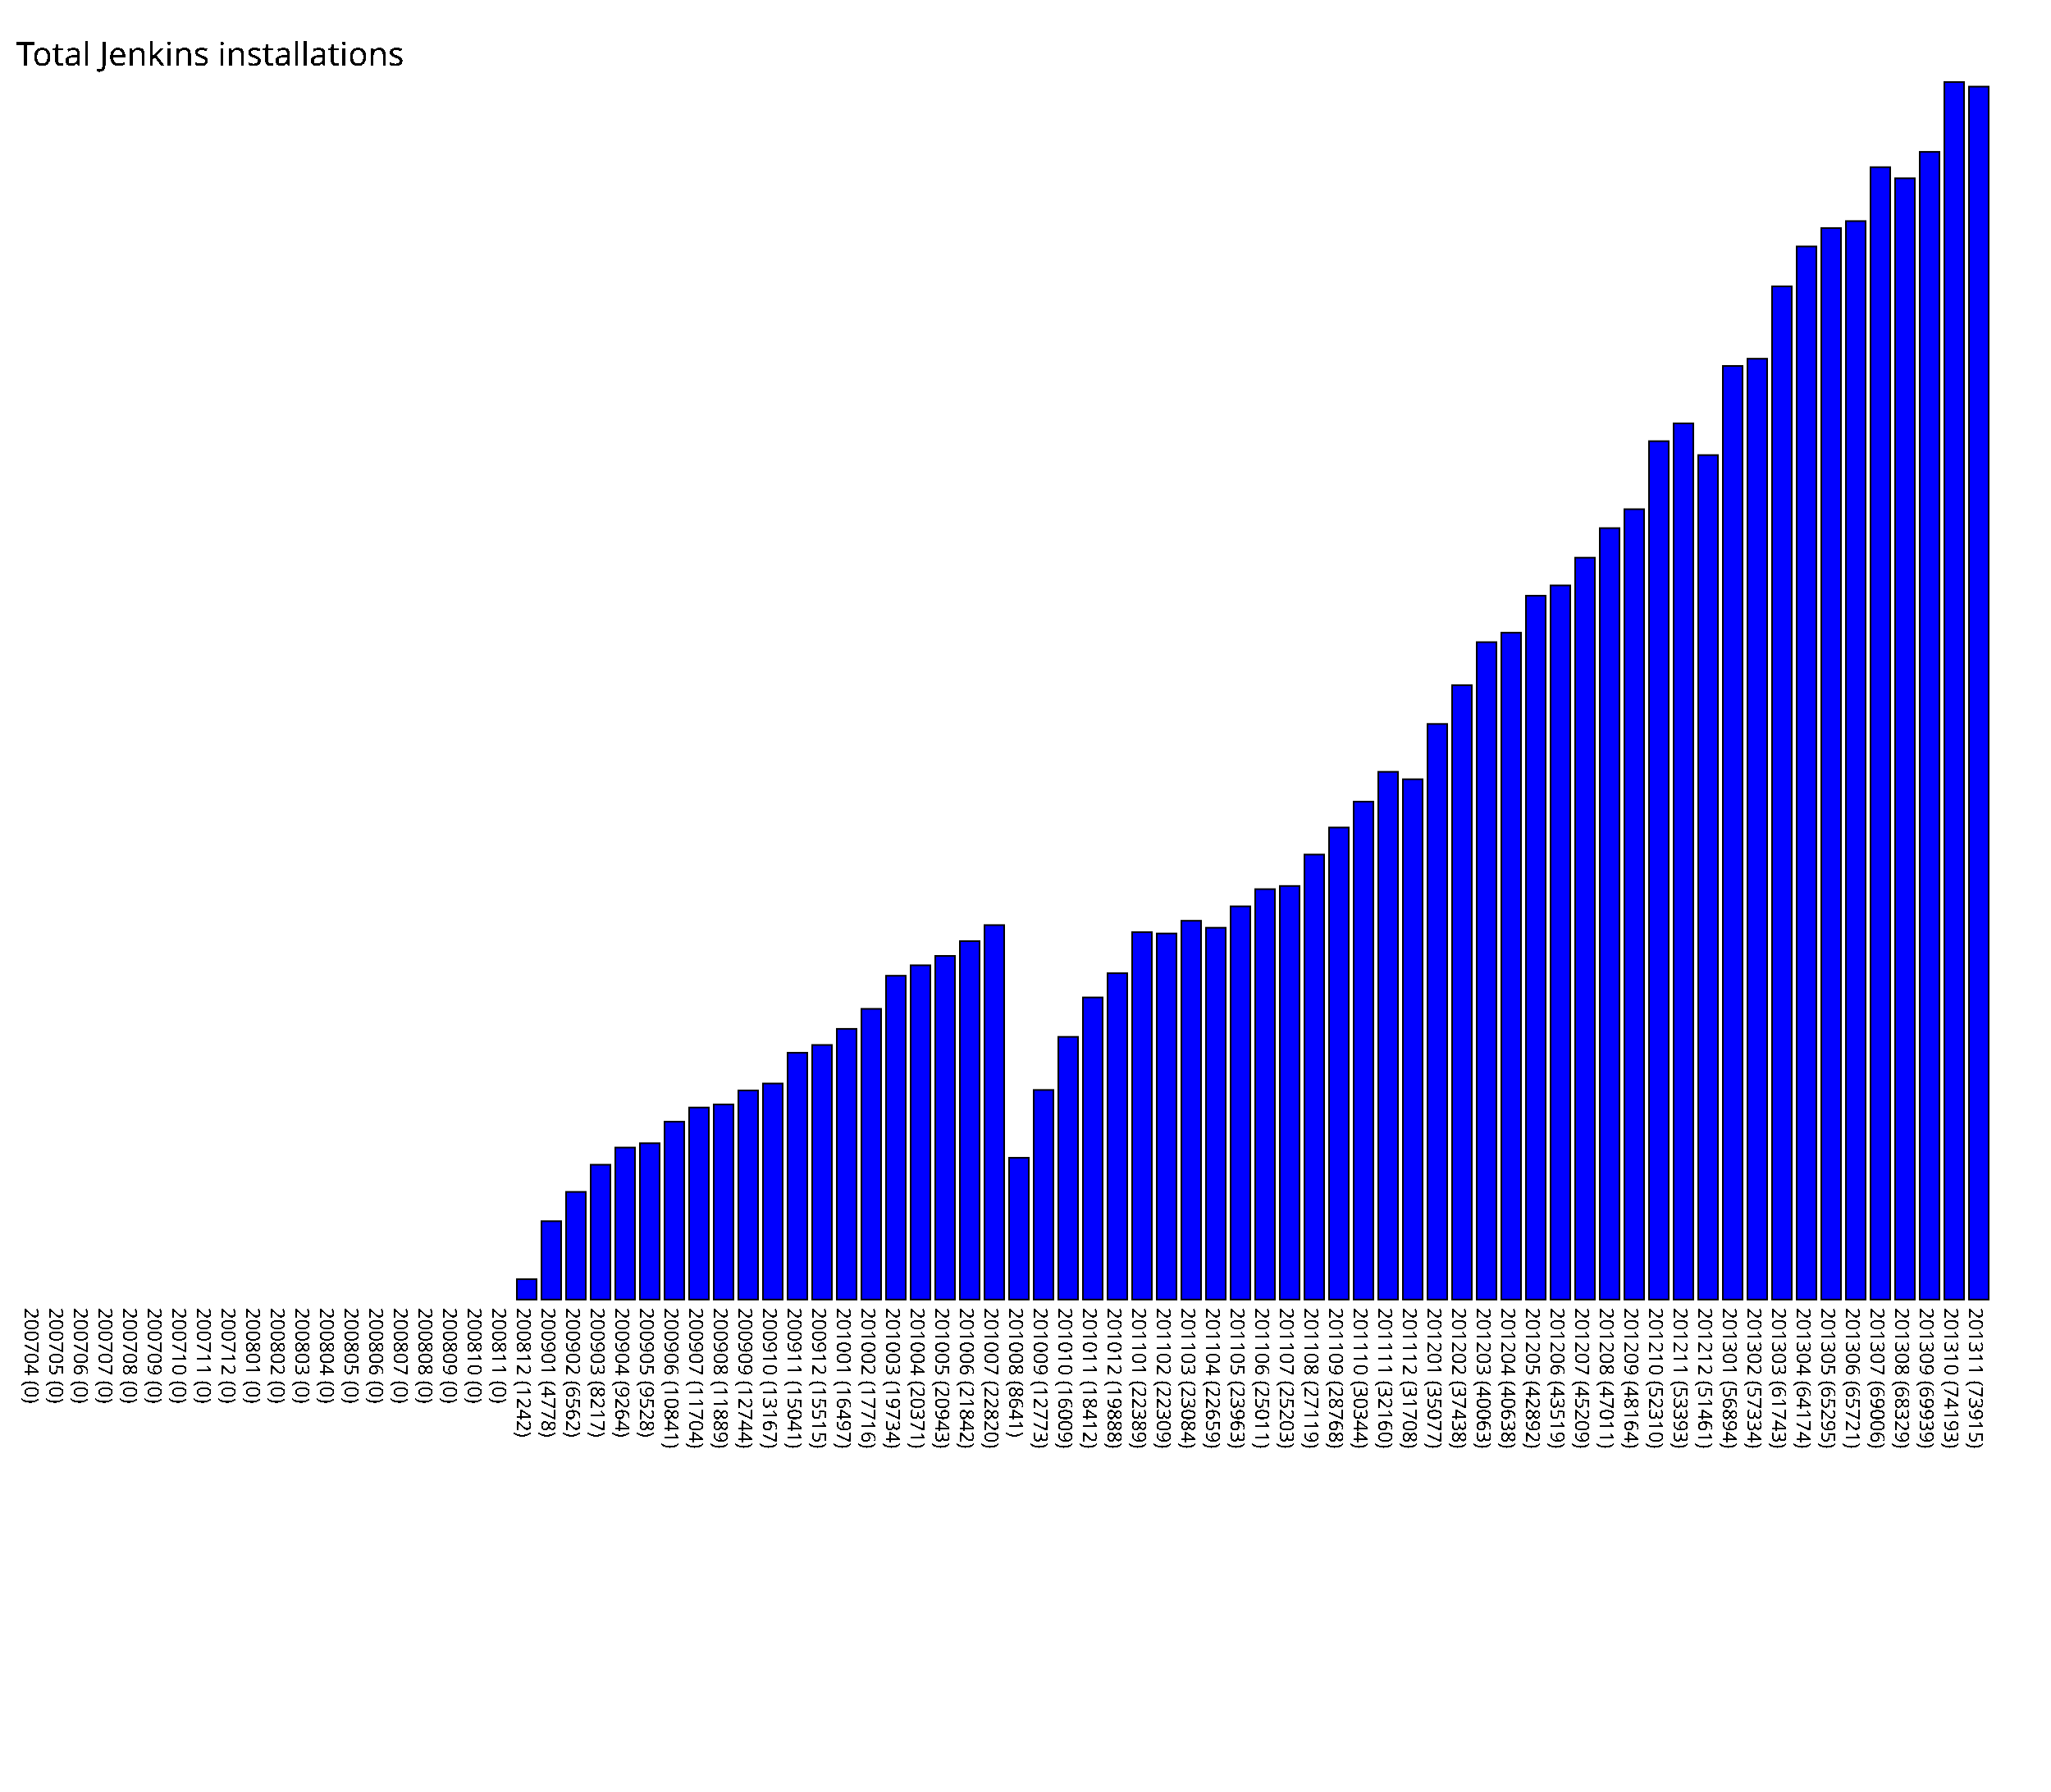
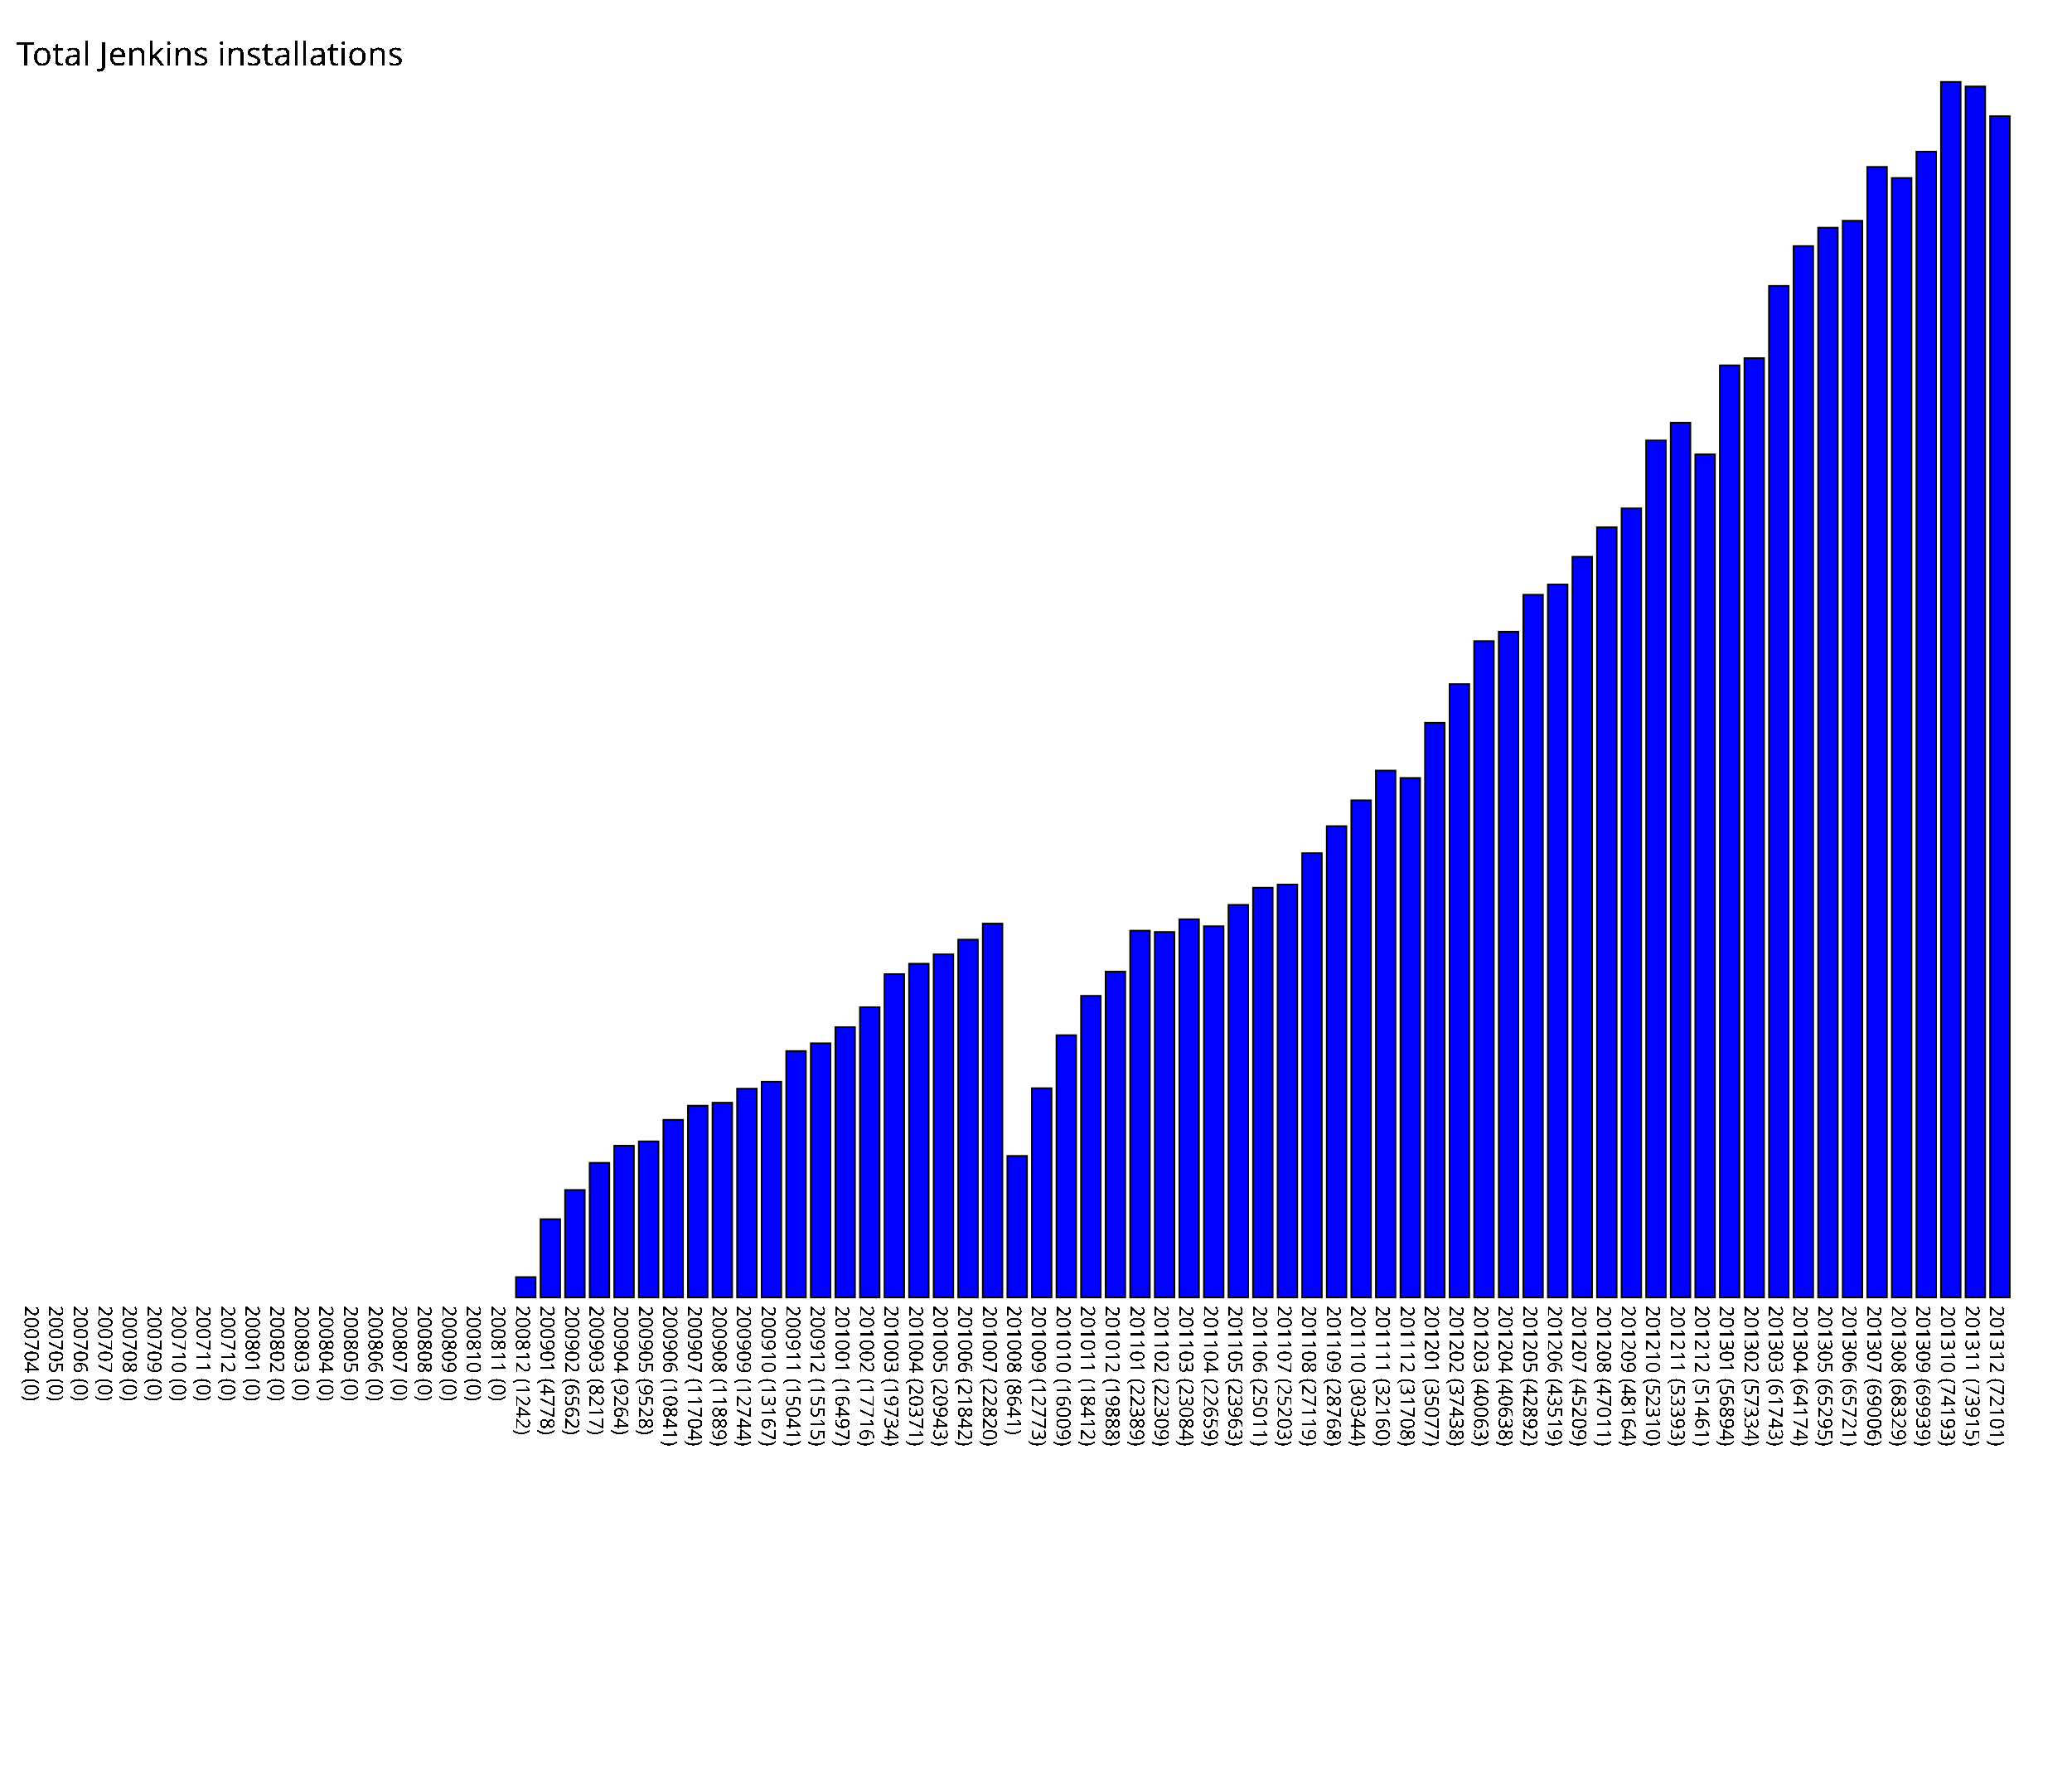
- <svg xmlns="http://www.w3.org/2000/svg" version="1.1" preserveAspectRatio="xMidYMid meet" viewBox="0 0 1250 1091.93">
+ <svg xmlns="http://www.w3.org/2000/svg" version="1.1" preserveAspectRatio="xMidYMid meet" viewBox="0 0 1265 1091.93">
  <rect fill="blue" height="0" stroke="black" width="12" x="15" y="791.93" />
  <text x="15" y="796.93" font-family="Tahoma" font-size="12" transform="rotate(90 15,796.93)" text-rendering="optimizeSpeed" fill="#000000;">200704 (0)</text>
  <rect fill="blue" height="0" stroke="black" width="12" x="30" y="791.93" />
  <text x="30" y="796.93" font-family="Tahoma" font-size="12" transform="rotate(90 30,796.93)" text-rendering="optimizeSpeed" fill="#000000;">200705 (0)</text>
  <rect fill="blue" height="0" stroke="black" width="12" x="45" y="791.93" />
  <text x="45" y="796.93" font-family="Tahoma" font-size="12" transform="rotate(90 45,796.93)" text-rendering="optimizeSpeed" fill="#000000;">200706 (0)</text>
  <rect fill="blue" height="0" stroke="black" width="12" x="60" y="791.93" />
  <text x="60" y="796.93" font-family="Tahoma" font-size="12" transform="rotate(90 60,796.93)" text-rendering="optimizeSpeed" fill="#000000;">200707 (0)</text>
  <rect fill="blue" height="0" stroke="black" width="12" x="75" y="791.93" />
  <text x="75" y="796.93" font-family="Tahoma" font-size="12" transform="rotate(90 75,796.93)" text-rendering="optimizeSpeed" fill="#000000;">200708 (0)</text>
  <rect fill="blue" height="0" stroke="black" width="12" x="90" y="791.93" />
  <text x="90" y="796.93" font-family="Tahoma" font-size="12" transform="rotate(90 90,796.93)" text-rendering="optimizeSpeed" fill="#000000;">200709 (0)</text>
  <rect fill="blue" height="0" stroke="black" width="12" x="105" y="791.93" />
  <text x="105" y="796.93" font-family="Tahoma" font-size="12" transform="rotate(90 105,796.93)" text-rendering="optimizeSpeed" fill="#000000;">200710 (0)</text>
  <rect fill="blue" height="0" stroke="black" width="12" x="120" y="791.93" />
  <text x="120" y="796.93" font-family="Tahoma" font-size="12" transform="rotate(90 120,796.93)" text-rendering="optimizeSpeed" fill="#000000;">200711 (0)</text>
  <rect fill="blue" height="0" stroke="black" width="12" x="135" y="791.93" />
  <text x="135" y="796.93" font-family="Tahoma" font-size="12" transform="rotate(90 135,796.93)" text-rendering="optimizeSpeed" fill="#000000;">200712 (0)</text>
  <rect fill="blue" height="0" stroke="black" width="12" x="150" y="791.93" />
  <text x="150" y="796.93" font-family="Tahoma" font-size="12" transform="rotate(90 150,796.93)" text-rendering="optimizeSpeed" fill="#000000;">200801 (0)</text>
  <rect fill="blue" height="0" stroke="black" width="12" x="165" y="791.93" />
  <text x="165" y="796.93" font-family="Tahoma" font-size="12" transform="rotate(90 165,796.93)" text-rendering="optimizeSpeed" fill="#000000;">200802 (0)</text>
  <rect fill="blue" height="0" stroke="black" width="12" x="180" y="791.93" />
  <text x="180" y="796.93" font-family="Tahoma" font-size="12" transform="rotate(90 180,796.93)" text-rendering="optimizeSpeed" fill="#000000;">200803 (0)</text>
  <rect fill="blue" height="0" stroke="black" width="12" x="195" y="791.93" />
  <text x="195" y="796.93" font-family="Tahoma" font-size="12" transform="rotate(90 195,796.93)" text-rendering="optimizeSpeed" fill="#000000;">200804 (0)</text>
  <rect fill="blue" height="0" stroke="black" width="12" x="210" y="791.93" />
  <text x="210" y="796.93" font-family="Tahoma" font-size="12" transform="rotate(90 210,796.93)" text-rendering="optimizeSpeed" fill="#000000;">200805 (0)</text>
  <rect fill="blue" height="0" stroke="black" width="12" x="225" y="791.93" />
  <text x="225" y="796.93" font-family="Tahoma" font-size="12" transform="rotate(90 225,796.93)" text-rendering="optimizeSpeed" fill="#000000;">200806 (0)</text>
  <rect fill="blue" height="0" stroke="black" width="12" x="240" y="791.93" />
  <text x="240" y="796.93" font-family="Tahoma" font-size="12" transform="rotate(90 240,796.93)" text-rendering="optimizeSpeed" fill="#000000;">200807 (0)</text>
  <rect fill="blue" height="0" stroke="black" width="12" x="255" y="791.93" />
  <text x="255" y="796.93" font-family="Tahoma" font-size="12" transform="rotate(90 255,796.93)" text-rendering="optimizeSpeed" fill="#000000;">200808 (0)</text>
  <rect fill="blue" height="0" stroke="black" width="12" x="270" y="791.93" />
  <text x="270" y="796.93" font-family="Tahoma" font-size="12" transform="rotate(90 270,796.93)" text-rendering="optimizeSpeed" fill="#000000;">200809 (0)</text>
  <rect fill="blue" height="0" stroke="black" width="12" x="285" y="791.93" />
  <text x="285" y="796.93" font-family="Tahoma" font-size="12" transform="rotate(90 285,796.93)" text-rendering="optimizeSpeed" fill="#000000;">200810 (0)</text>
  <rect fill="blue" height="0" stroke="black" width="12" x="300" y="791.93" />
  <text x="300" y="796.93" font-family="Tahoma" font-size="12" transform="rotate(90 300,796.93)" text-rendering="optimizeSpeed" fill="#000000;">200811 (0)</text>
  <rect fill="blue" height="12.42" stroke="black" width="12" x="315" y="779.51" />
  <text x="315" y="796.93" font-family="Tahoma" font-size="12" transform="rotate(90 315,796.93)" text-rendering="optimizeSpeed" fill="#000000;">200812 (1242)</text>
  <rect fill="blue" height="47.78" stroke="black" width="12" x="330" y="744.15" />
  <text x="330" y="796.93" font-family="Tahoma" font-size="12" transform="rotate(90 330,796.93)" text-rendering="optimizeSpeed" fill="#000000;">200901 (4778)</text>
  <rect fill="blue" height="65.62" stroke="black" width="12" x="345" y="726.31" />
  <text x="345" y="796.93" font-family="Tahoma" font-size="12" transform="rotate(90 345,796.93)" text-rendering="optimizeSpeed" fill="#000000;">200902 (6562)</text>
  <rect fill="blue" height="82.17" stroke="black" width="12" x="360" y="709.76" />
  <text x="360" y="796.93" font-family="Tahoma" font-size="12" transform="rotate(90 360,796.93)" text-rendering="optimizeSpeed" fill="#000000;">200903 (8217)</text>
  <rect fill="blue" height="92.64" stroke="black" width="12" x="375" y="699.29" />
  <text x="375" y="796.93" font-family="Tahoma" font-size="12" transform="rotate(90 375,796.93)" text-rendering="optimizeSpeed" fill="#000000;">200904 (9264)</text>
  <rect fill="blue" height="95.28" stroke="black" width="12" x="390" y="696.65" />
  <text x="390" y="796.93" font-family="Tahoma" font-size="12" transform="rotate(90 390,796.93)" text-rendering="optimizeSpeed" fill="#000000;">200905 (9528)</text>
  <rect fill="blue" height="108.41" stroke="black" width="12" x="405" y="683.52" />
  <text x="405" y="796.93" font-family="Tahoma" font-size="12" transform="rotate(90 405,796.93)" text-rendering="optimizeSpeed" fill="#000000;">200906 (10841)</text>
  <rect fill="blue" height="117.04" stroke="black" width="12" x="420" y="674.89" />
  <text x="420" y="796.93" font-family="Tahoma" font-size="12" transform="rotate(90 420,796.93)" text-rendering="optimizeSpeed" fill="#000000;">200907 (11704)</text>
  <rect fill="blue" height="118.89" stroke="black" width="12" x="435" y="673.04" />
  <text x="435" y="796.93" font-family="Tahoma" font-size="12" transform="rotate(90 435,796.93)" text-rendering="optimizeSpeed" fill="#000000;">200908 (11889)</text>
  <rect fill="blue" height="127.44" stroke="black" width="12" x="450" y="664.49" />
  <text x="450" y="796.93" font-family="Tahoma" font-size="12" transform="rotate(90 450,796.93)" text-rendering="optimizeSpeed" fill="#000000;">200909 (12744)</text>
  <rect fill="blue" height="131.67" stroke="black" width="12" x="465" y="660.26" />
  <text x="465" y="796.93" font-family="Tahoma" font-size="12" transform="rotate(90 465,796.93)" text-rendering="optimizeSpeed" fill="#000000;">200910 (13167)</text>
  <rect fill="blue" height="150.41" stroke="black" width="12" x="480" y="641.52" />
  <text x="480" y="796.93" font-family="Tahoma" font-size="12" transform="rotate(90 480,796.93)" text-rendering="optimizeSpeed" fill="#000000;">200911 (15041)</text>
  <rect fill="blue" height="155.15" stroke="black" width="12" x="495" y="636.78" />
  <text x="495" y="796.93" font-family="Tahoma" font-size="12" transform="rotate(90 495,796.93)" text-rendering="optimizeSpeed" fill="#000000;">200912 (15515)</text>
  <rect fill="blue" height="164.97" stroke="black" width="12" x="510" y="626.96" />
  <text x="510" y="796.93" font-family="Tahoma" font-size="12" transform="rotate(90 510,796.93)" text-rendering="optimizeSpeed" fill="#000000;">201001 (16497)</text>
  <rect fill="blue" height="177.16" stroke="black" width="12" x="525" y="614.77" />
  <text x="525" y="796.93" font-family="Tahoma" font-size="12" transform="rotate(90 525,796.93)" text-rendering="optimizeSpeed" fill="#000000;">201002 (17716)</text>
  <rect fill="blue" height="197.34" stroke="black" width="12" x="540" y="594.59" />
  <text x="540" y="796.93" font-family="Tahoma" font-size="12" transform="rotate(90 540,796.93)" text-rendering="optimizeSpeed" fill="#000000;">201003 (19734)</text>
  <rect fill="blue" height="203.71" stroke="black" width="12" x="555" y="588.22" />
  <text x="555" y="796.93" font-family="Tahoma" font-size="12" transform="rotate(90 555,796.93)" text-rendering="optimizeSpeed" fill="#000000;">201004 (20371)</text>
  <rect fill="blue" height="209.43" stroke="black" width="12" x="570" y="582.50" />
  <text x="570" y="796.93" font-family="Tahoma" font-size="12" transform="rotate(90 570,796.93)" text-rendering="optimizeSpeed" fill="#000000;">201005 (20943)</text>
  <rect fill="blue" height="218.42" stroke="black" width="12" x="585" y="573.51" />
  <text x="585" y="796.93" font-family="Tahoma" font-size="12" transform="rotate(90 585,796.93)" text-rendering="optimizeSpeed" fill="#000000;">201006 (21842)</text>
  <rect fill="blue" height="228.2" stroke="black" width="12" x="600" y="563.73" />
  <text x="600" y="796.93" font-family="Tahoma" font-size="12" transform="rotate(90 600,796.93)" text-rendering="optimizeSpeed" fill="#000000;">201007 (22820)</text>
  <rect fill="blue" height="86.41" stroke="black" width="12" x="615" y="705.52" />
  <text x="615" y="796.93" font-family="Tahoma" font-size="12" transform="rotate(90 615,796.93)" text-rendering="optimizeSpeed" fill="#000000;">201008 (8641)</text>
  <rect fill="blue" height="127.73" stroke="black" width="12" x="630" y="664.20" />
  <text x="630" y="796.93" font-family="Tahoma" font-size="12" transform="rotate(90 630,796.93)" text-rendering="optimizeSpeed" fill="#000000;">201009 (12773)</text>
  <rect fill="blue" height="160.09" stroke="black" width="12" x="645" y="631.84" />
  <text x="645" y="796.93" font-family="Tahoma" font-size="12" transform="rotate(90 645,796.93)" text-rendering="optimizeSpeed" fill="#000000;">201010 (16009)</text>
  <rect fill="blue" height="184.12" stroke="black" width="12" x="660" y="607.81" />
  <text x="660" y="796.93" font-family="Tahoma" font-size="12" transform="rotate(90 660,796.93)" text-rendering="optimizeSpeed" fill="#000000;">201011 (18412)</text>
  <rect fill="blue" height="198.88" stroke="black" width="12" x="675" y="593.05" />
  <text x="675" y="796.93" font-family="Tahoma" font-size="12" transform="rotate(90 675,796.93)" text-rendering="optimizeSpeed" fill="#000000;">201012 (19888)</text>
  <rect fill="blue" height="223.89" stroke="black" width="12" x="690" y="568.04" />
  <text x="690" y="796.93" font-family="Tahoma" font-size="12" transform="rotate(90 690,796.93)" text-rendering="optimizeSpeed" fill="#000000;">201101 (22389)</text>
  <rect fill="blue" height="223.09" stroke="black" width="12" x="705" y="568.84" />
  <text x="705" y="796.93" font-family="Tahoma" font-size="12" transform="rotate(90 705,796.93)" text-rendering="optimizeSpeed" fill="#000000;">201102 (22309)</text>
  <rect fill="blue" height="230.84" stroke="black" width="12" x="720" y="561.09" />
  <text x="720" y="796.93" font-family="Tahoma" font-size="12" transform="rotate(90 720,796.93)" text-rendering="optimizeSpeed" fill="#000000;">201103 (23084)</text>
  <rect fill="blue" height="226.59" stroke="black" width="12" x="735" y="565.34" />
  <text x="735" y="796.93" font-family="Tahoma" font-size="12" transform="rotate(90 735,796.93)" text-rendering="optimizeSpeed" fill="#000000;">201104 (22659)</text>
  <rect fill="blue" height="239.63" stroke="black" width="12" x="750" y="552.30" />
  <text x="750" y="796.93" font-family="Tahoma" font-size="12" transform="rotate(90 750,796.93)" text-rendering="optimizeSpeed" fill="#000000;">201105 (23963)</text>
  <rect fill="blue" height="250.11" stroke="black" width="12" x="765" y="541.82" />
  <text x="765" y="796.93" font-family="Tahoma" font-size="12" transform="rotate(90 765,796.93)" text-rendering="optimizeSpeed" fill="#000000;">201106 (25011)</text>
  <rect fill="blue" height="252.03" stroke="black" width="12" x="780" y="539.90" />
  <text x="780" y="796.93" font-family="Tahoma" font-size="12" transform="rotate(90 780,796.93)" text-rendering="optimizeSpeed" fill="#000000;">201107 (25203)</text>
  <rect fill="blue" height="271.19" stroke="black" width="12" x="795" y="520.74" />
  <text x="795" y="796.93" font-family="Tahoma" font-size="12" transform="rotate(90 795,796.93)" text-rendering="optimizeSpeed" fill="#000000;">201108 (27119)</text>
  <rect fill="blue" height="287.68" stroke="black" width="12" x="810" y="504.25" />
  <text x="810" y="796.93" font-family="Tahoma" font-size="12" transform="rotate(90 810,796.93)" text-rendering="optimizeSpeed" fill="#000000;">201109 (28768)</text>
  <rect fill="blue" height="303.44" stroke="black" width="12" x="825" y="488.49" />
  <text x="825" y="796.93" font-family="Tahoma" font-size="12" transform="rotate(90 825,796.93)" text-rendering="optimizeSpeed" fill="#000000;">201110 (30344)</text>
  <rect fill="blue" height="321.6" stroke="black" width="12" x="840" y="470.33" />
  <text x="840" y="796.93" font-family="Tahoma" font-size="12" transform="rotate(90 840,796.93)" text-rendering="optimizeSpeed" fill="#000000;">201111 (32160)</text>
  <rect fill="blue" height="317.08" stroke="black" width="12" x="855" y="474.85" />
  <text x="855" y="796.93" font-family="Tahoma" font-size="12" transform="rotate(90 855,796.93)" text-rendering="optimizeSpeed" fill="#000000;">201112 (31708)</text>
  <rect fill="blue" height="350.77" stroke="black" width="12" x="870" y="441.16" />
  <text x="870" y="796.93" font-family="Tahoma" font-size="12" transform="rotate(90 870,796.93)" text-rendering="optimizeSpeed" fill="#000000;">201201 (35077)</text>
  <rect fill="blue" height="374.38" stroke="black" width="12" x="885" y="417.55" />
  <text x="885" y="796.93" font-family="Tahoma" font-size="12" transform="rotate(90 885,796.93)" text-rendering="optimizeSpeed" fill="#000000;">201202 (37438)</text>
  <rect fill="blue" height="400.63" stroke="black" width="12" x="900" y="391.30" />
  <text x="900" y="796.93" font-family="Tahoma" font-size="12" transform="rotate(90 900,796.93)" text-rendering="optimizeSpeed" fill="#000000;">201203 (40063)</text>
  <rect fill="blue" height="406.38" stroke="black" width="12" x="915" y="385.55" />
  <text x="915" y="796.93" font-family="Tahoma" font-size="12" transform="rotate(90 915,796.93)" text-rendering="optimizeSpeed" fill="#000000;">201204 (40638)</text>
  <rect fill="blue" height="428.92" stroke="black" width="12" x="930" y="363.01" />
  <text x="930" y="796.93" font-family="Tahoma" font-size="12" transform="rotate(90 930,796.93)" text-rendering="optimizeSpeed" fill="#000000;">201205 (42892)</text>
  <rect fill="blue" height="435.19" stroke="black" width="12" x="945" y="356.74" />
  <text x="945" y="796.93" font-family="Tahoma" font-size="12" transform="rotate(90 945,796.93)" text-rendering="optimizeSpeed" fill="#000000;">201206 (43519)</text>
  <rect fill="blue" height="452.09" stroke="black" width="12" x="960" y="339.84" />
  <text x="960" y="796.93" font-family="Tahoma" font-size="12" transform="rotate(90 960,796.93)" text-rendering="optimizeSpeed" fill="#000000;">201207 (45209)</text>
  <rect fill="blue" height="470.11" stroke="black" width="12" x="975" y="321.82" />
  <text x="975" y="796.93" font-family="Tahoma" font-size="12" transform="rotate(90 975,796.93)" text-rendering="optimizeSpeed" fill="#000000;">201208 (47011)</text>
  <rect fill="blue" height="481.64" stroke="black" width="12" x="990" y="310.29" />
  <text x="990" y="796.93" font-family="Tahoma" font-size="12" transform="rotate(90 990,796.93)" text-rendering="optimizeSpeed" fill="#000000;">201209 (48164)</text>
  <rect fill="blue" height="523.1" stroke="black" width="12" x="1005" y="268.83" />
  <text x="1005" y="796.93" font-family="Tahoma" font-size="12" transform="rotate(90 1005,796.93)" text-rendering="optimizeSpeed" fill="#000000;">201210 (52310)</text>
  <rect fill="blue" height="533.93" stroke="black" width="12" x="1020" y="258.00" />
  <text x="1020" y="796.93" font-family="Tahoma" font-size="12" transform="rotate(90 1020,796.93)" text-rendering="optimizeSpeed" fill="#000000;">201211 (53393)</text>
  <rect fill="blue" height="514.61" stroke="black" width="12" x="1035" y="277.32" />
  <text x="1035" y="796.93" font-family="Tahoma" font-size="12" transform="rotate(90 1035,796.93)" text-rendering="optimizeSpeed" fill="#000000;">201212 (51461)</text>
  <rect fill="blue" height="568.94" stroke="black" width="12" x="1050" y="222.99" />
  <text x="1050" y="796.93" font-family="Tahoma" font-size="12" transform="rotate(90 1050,796.93)" text-rendering="optimizeSpeed" fill="#000000;">201301 (56894)</text>
  <rect fill="blue" height="573.34" stroke="black" width="12" x="1065" y="218.59" />
  <text x="1065" y="796.93" font-family="Tahoma" font-size="12" transform="rotate(90 1065,796.93)" text-rendering="optimizeSpeed" fill="#000000;">201302 (57334)</text>
  <rect fill="blue" height="617.43" stroke="black" width="12" x="1080" y="174.50" />
  <text x="1080" y="796.93" font-family="Tahoma" font-size="12" transform="rotate(90 1080,796.93)" text-rendering="optimizeSpeed" fill="#000000;">201303 (61743)</text>
  <rect fill="blue" height="641.74" stroke="black" width="12" x="1095" y="150.19" />
  <text x="1095" y="796.93" font-family="Tahoma" font-size="12" transform="rotate(90 1095,796.93)" text-rendering="optimizeSpeed" fill="#000000;">201304 (64174)</text>
  <rect fill="blue" height="652.95" stroke="black" width="12" x="1110" y="138.98" />
  <text x="1110" y="796.93" font-family="Tahoma" font-size="12" transform="rotate(90 1110,796.93)" text-rendering="optimizeSpeed" fill="#000000;">201305 (65295)</text>
  <rect fill="blue" height="657.21" stroke="black" width="12" x="1125" y="134.72" />
  <text x="1125" y="796.93" font-family="Tahoma" font-size="12" transform="rotate(90 1125,796.93)" text-rendering="optimizeSpeed" fill="#000000;">201306 (65721)</text>
  <rect fill="blue" height="690.06" stroke="black" width="12" x="1140" y="101.87" />
  <text x="1140" y="796.93" font-family="Tahoma" font-size="12" transform="rotate(90 1140,796.93)" text-rendering="optimizeSpeed" fill="#000000;">201307 (69006)</text>
  <rect fill="blue" height="683.29" stroke="black" width="12" x="1155" y="108.64" />
  <text x="1155" y="796.93" font-family="Tahoma" font-size="12" transform="rotate(90 1155,796.93)" text-rendering="optimizeSpeed" fill="#000000;">201308 (68329)</text>
  <rect fill="blue" height="699.39" stroke="black" width="12" x="1170" y="92.54" />
  <text x="1170" y="796.93" font-family="Tahoma" font-size="12" transform="rotate(90 1170,796.93)" text-rendering="optimizeSpeed" fill="#000000;">201309 (69939)</text>
  <rect fill="blue" height="741.93" stroke="black" width="12" x="1185" y="50.00" />
  <text x="1185" y="796.93" font-family="Tahoma" font-size="12" transform="rotate(90 1185,796.93)" text-rendering="optimizeSpeed" fill="#000000;">201310 (74193)</text>
  <rect fill="blue" height="739.15" stroke="black" width="12" x="1200" y="52.78" />
  <text x="1200" y="796.93" font-family="Tahoma" font-size="12" transform="rotate(90 1200,796.93)" text-rendering="optimizeSpeed" fill="#000000;">201311 (73915)</text>
+   <rect fill="blue" height="721.01" stroke="black" width="12" x="1215" y="70.92" />
+   <text x="1215" y="796.93" font-family="Tahoma" font-size="12" transform="rotate(90 1215,796.93)" text-rendering="optimizeSpeed" fill="#000000;">201312 (72101)</text>
  <text x="10" y="40" font-family="Tahoma" font-size="20" text-rendering="optimizeSpeed" fill="#000000;">Total Jenkins installations</text>
</svg>
